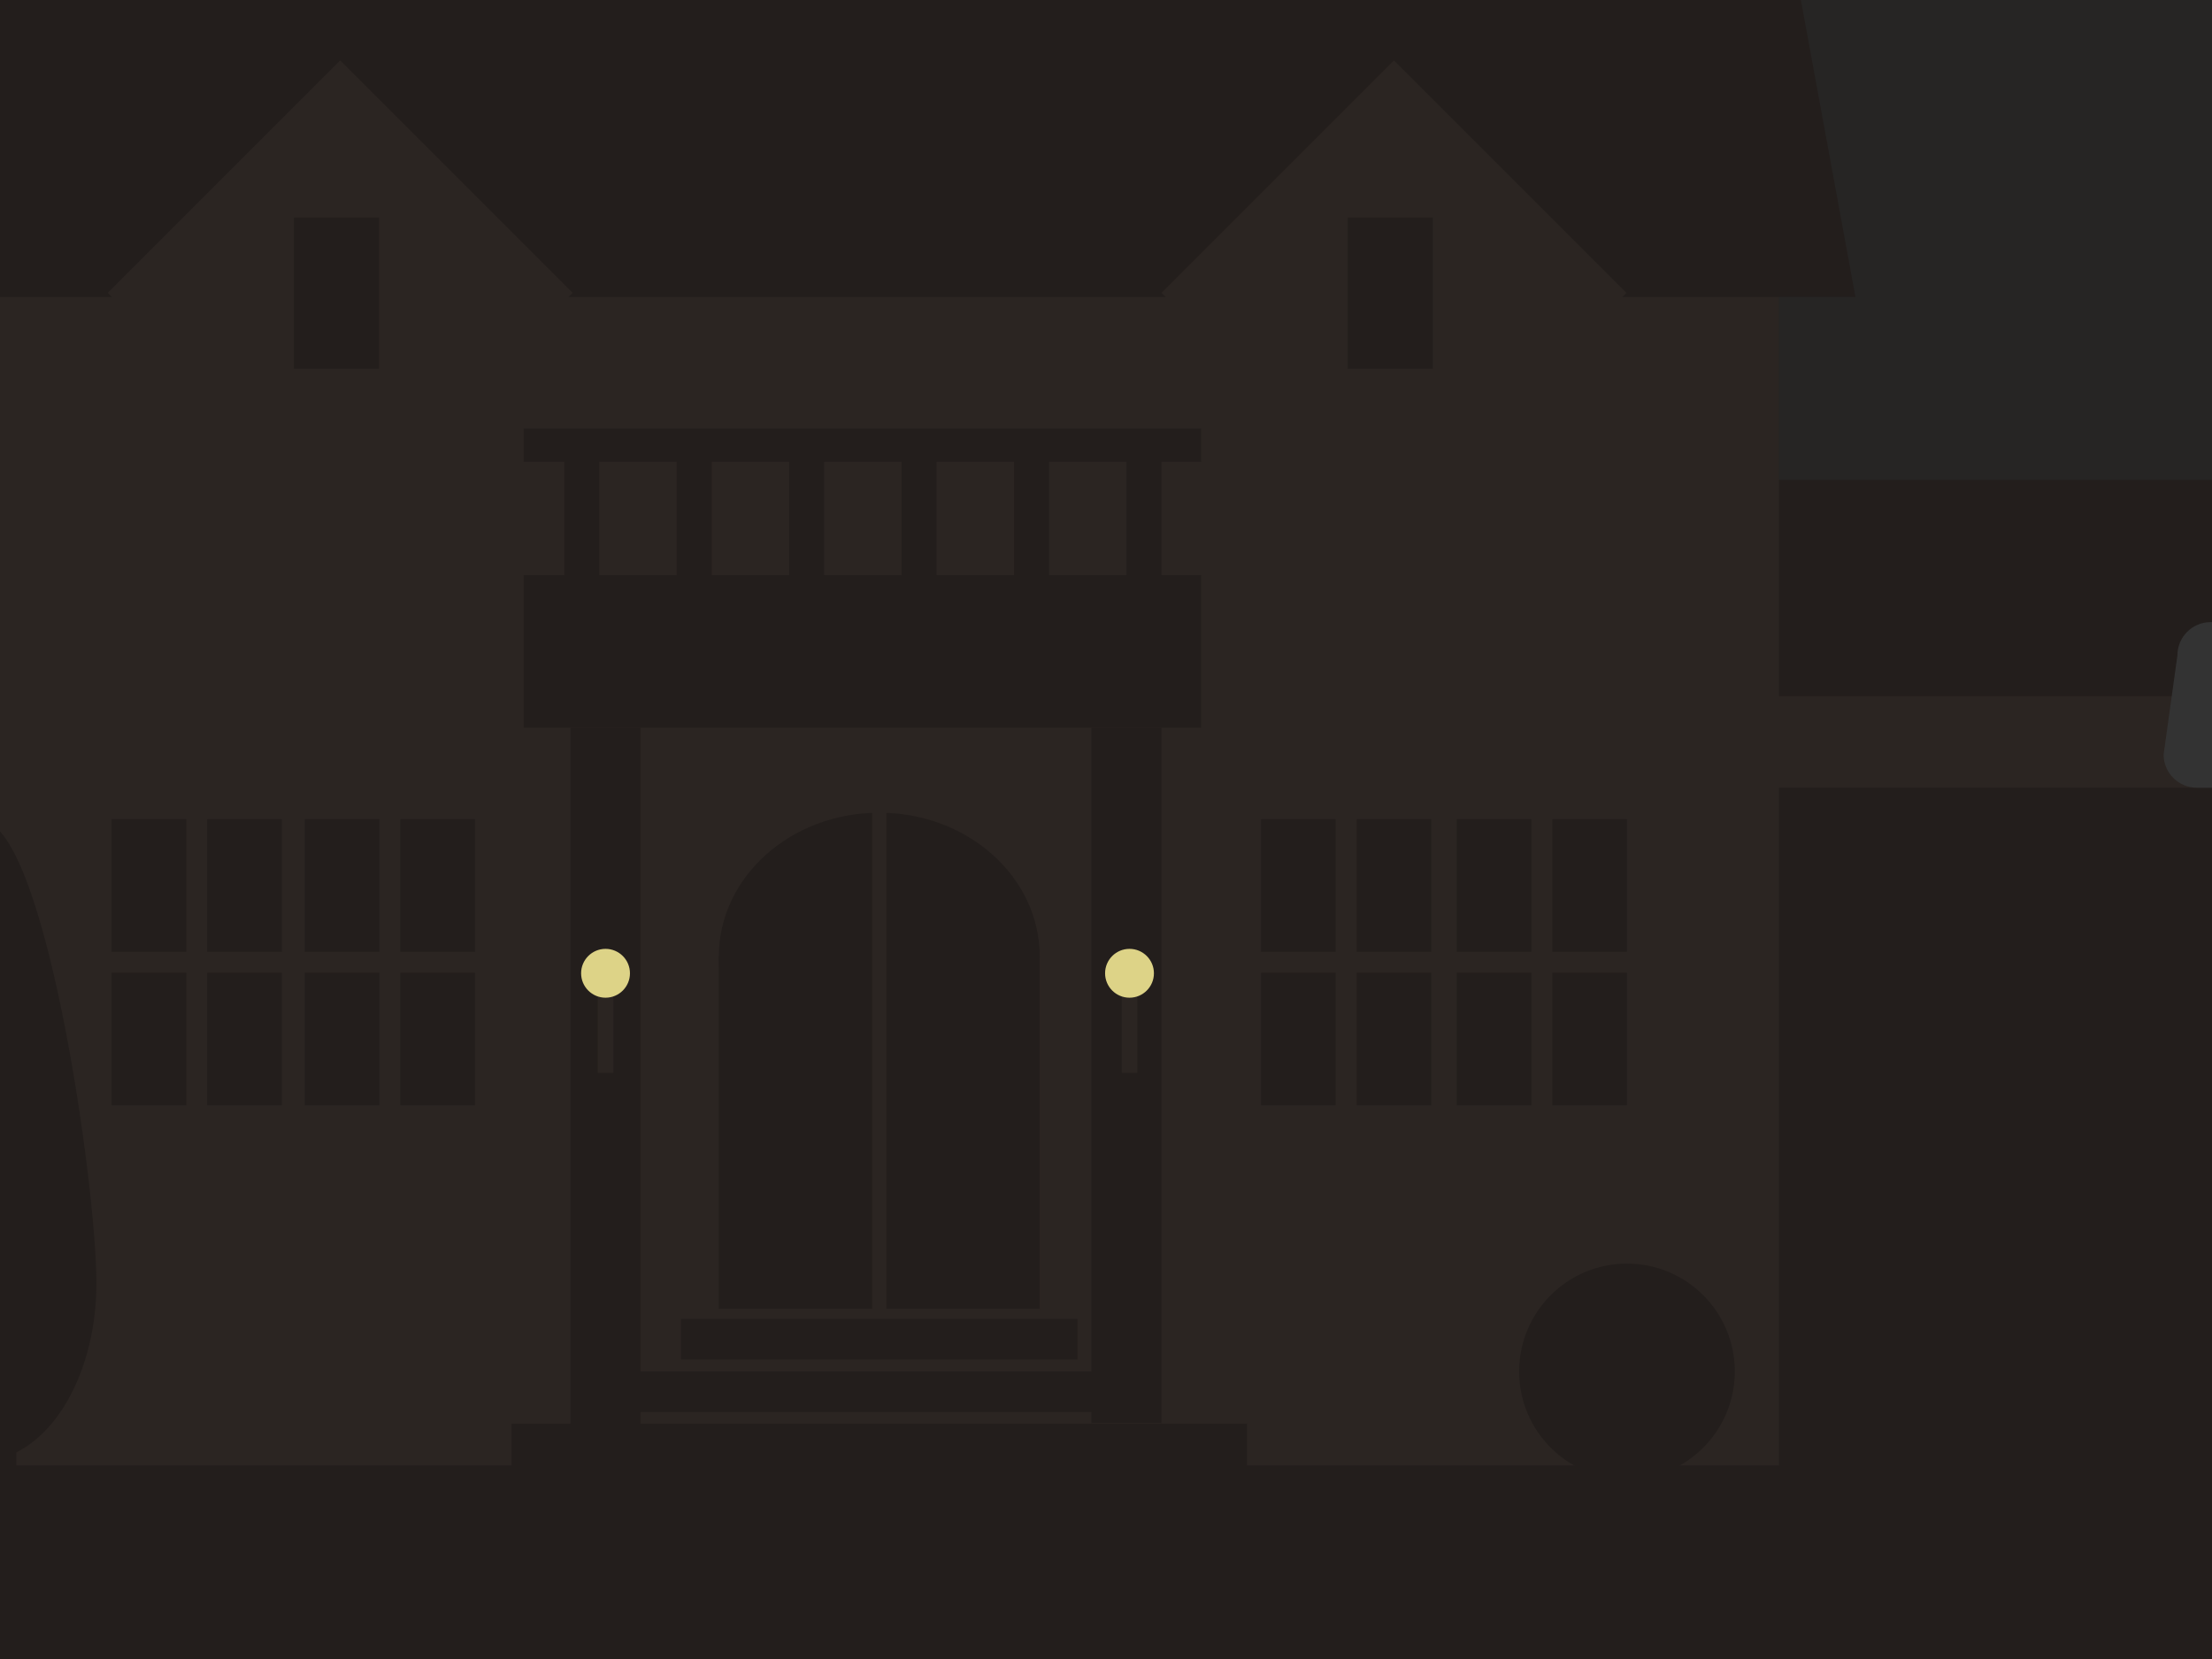
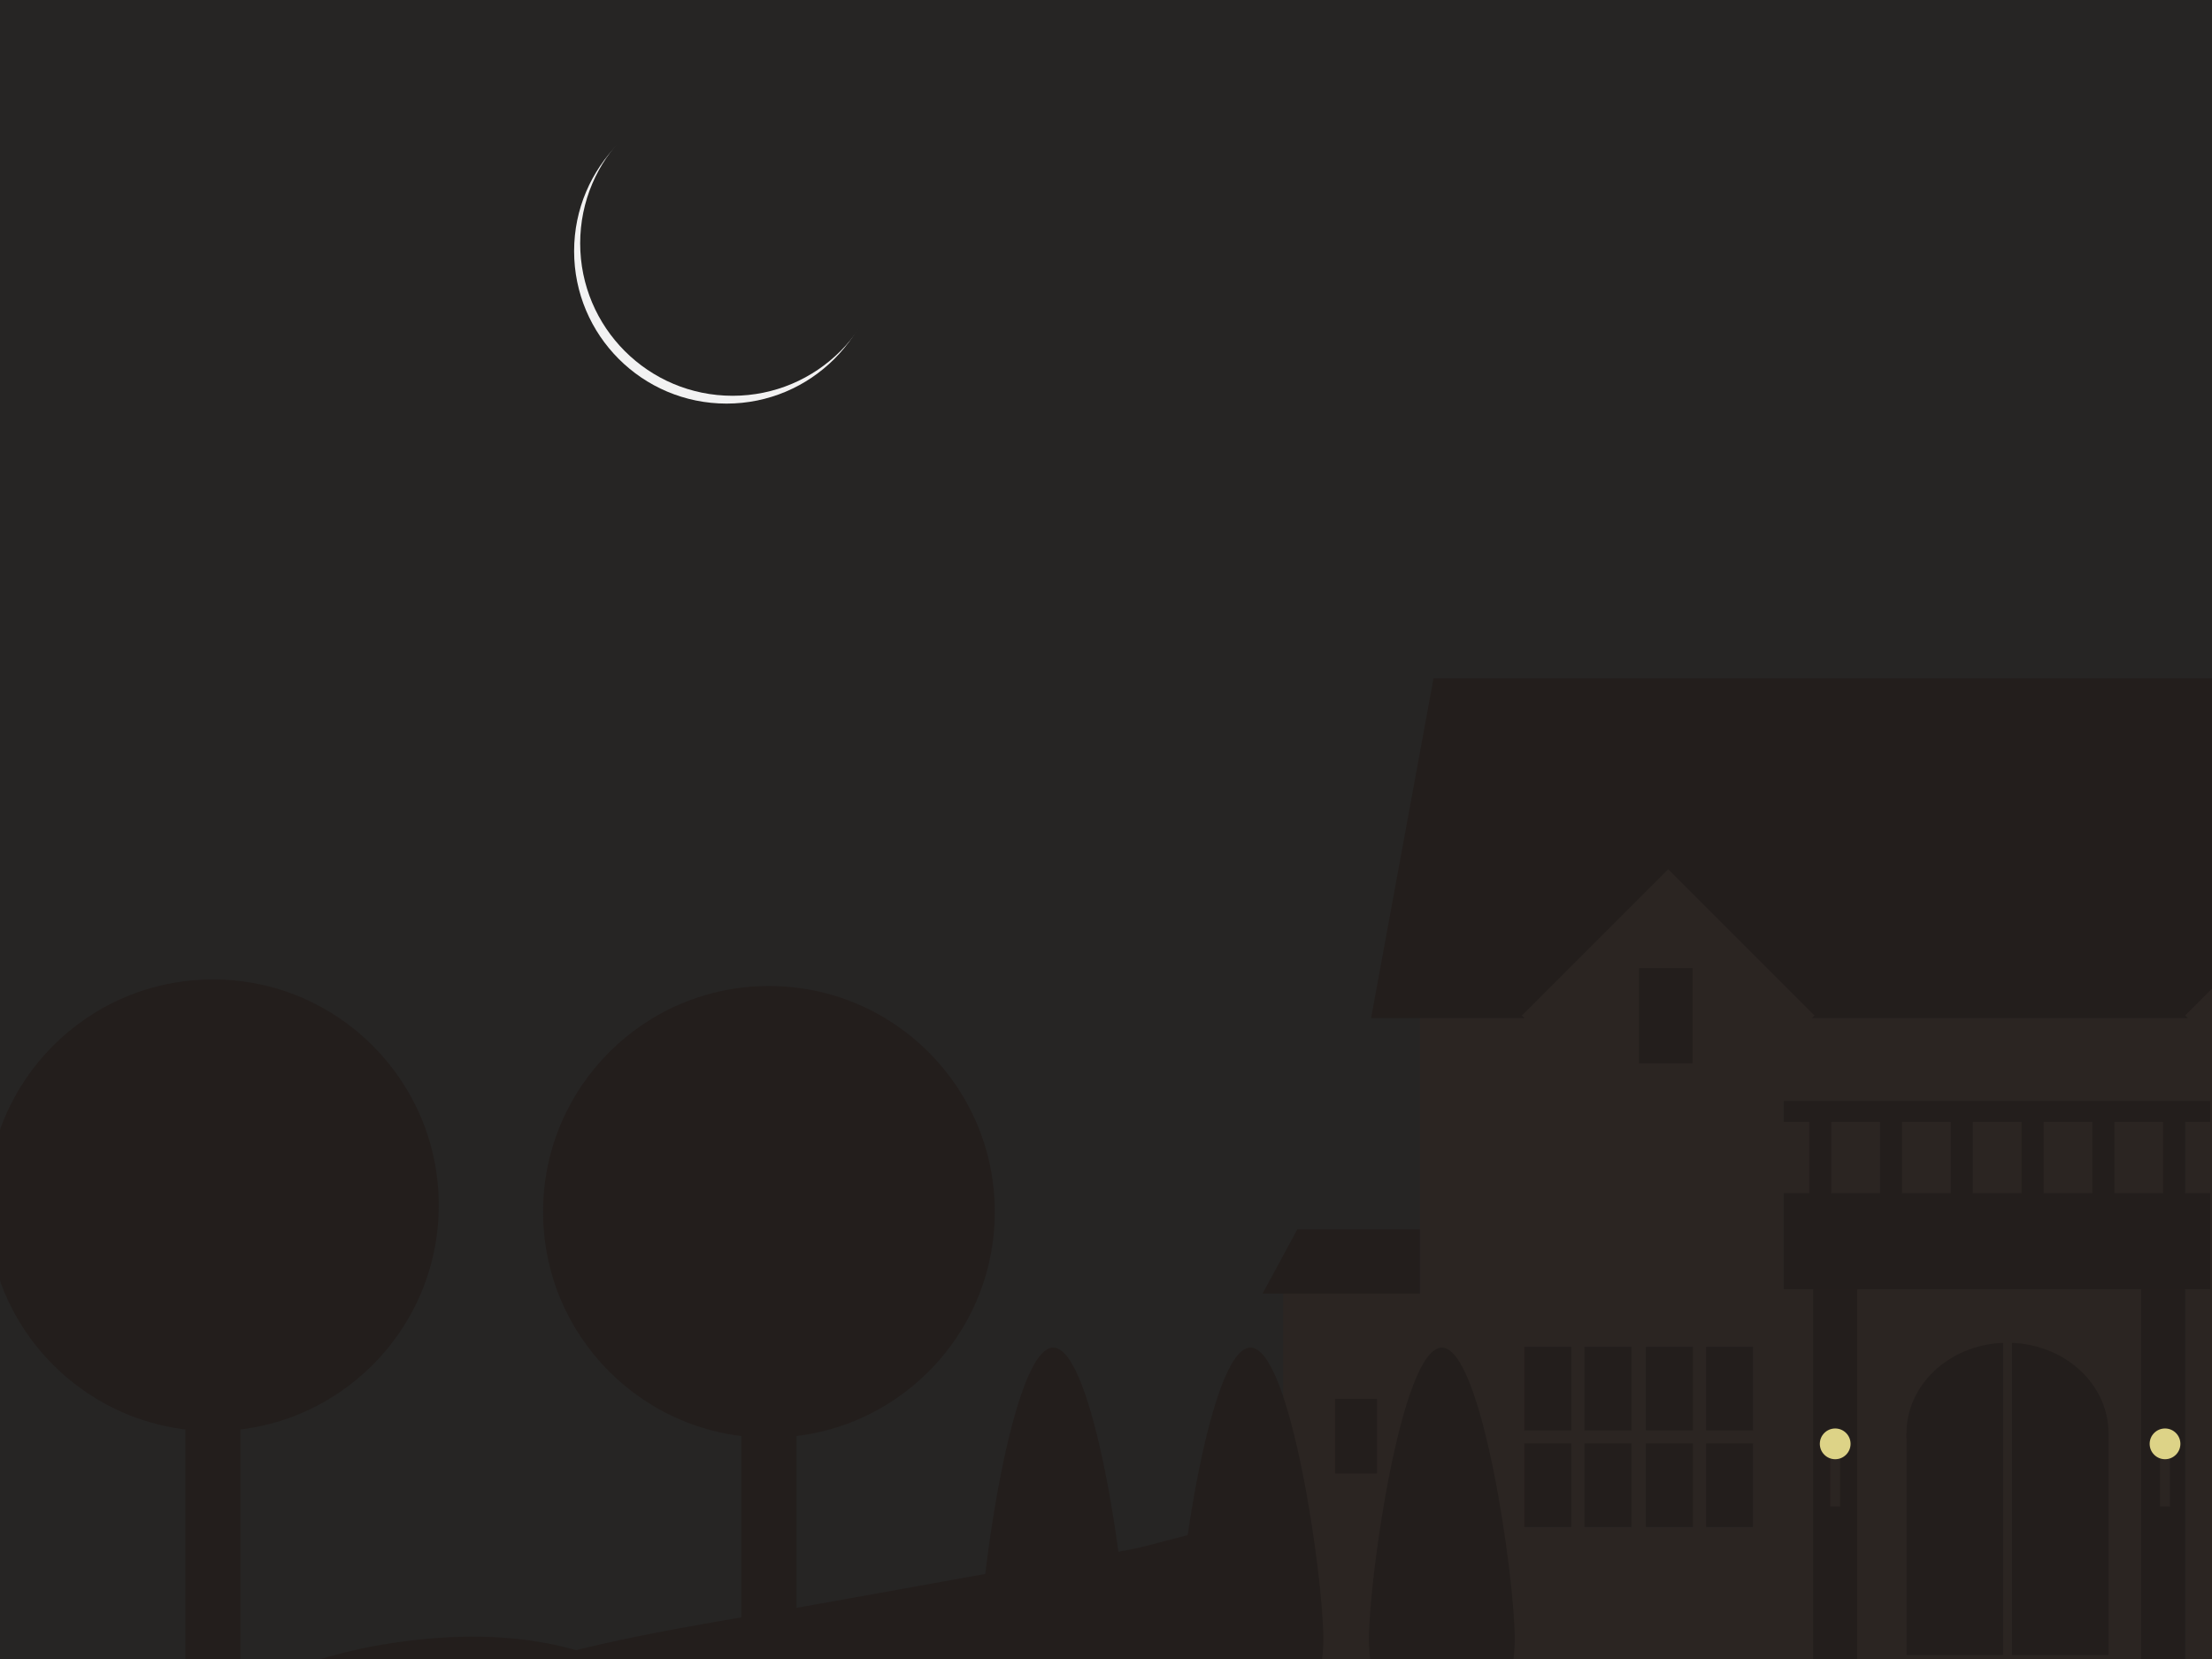
<svg xmlns="http://www.w3.org/2000/svg" xmlns:xlink="http://www.w3.org/1999/xlink" version="1.1" x="0px" y="0px" width="800px" height="600px" viewBox="0 0 800 600" enable-background="new 0 0 800 600" xml:space="preserve" id="svg2">
-   <defs id="defs244" />
-   <g id="background">
-     <rect x="-2222.068" y="-721.156" fill="#262524" width="3996.068" height="1337.99" id="rect5" />
-     <g id="g7">
-       <circle fill="#F2F2F2" cx="-417.958" cy="-333.255" r="87.585" id="circle9" />
-       <circle fill="#262524" cx="-414.47" cy="-337.745" r="87.585" id="circle11" />
-     </g>
+   <defs id="defs244">
+     <defs id="defs182">
+       <polygon id="SVGID_1_" points="833.334,273.334 826.334,301.75 810.375,301.75 803.375,273.334 " />
+     </defs>
+     <clipPath id="SVGID_2_">
+       <use xlink:href="#SVGID_1_" overflow="visible" id="use186" style="overflow:visible" x="0" y="0" width="800" height="600" />
+     </clipPath>
+   </defs>
+   <g id="layer3">
+     <rect style="fill:#262524" id="rect5" height="842.244" width="2515.464" y="-153.346" x="-872.891" />
+     <circle cx="-417.958" cy="-333.255" r="87.585" id="circle9" d="m -330.373,-333.255 c 0,48.372 -39.213,87.585 -87.585,87.585 -48.372,0 -87.585,-39.213 -87.585,-87.585 0,-48.372 39.213,-87.585 87.585,-87.585 48.372,0 87.585,39.213 87.585,87.585 z" style="fill:#f2f2f2" transform="matrix(0.6294847,0,0,0.6294847,525.867,300.6102)" />
+     <circle cx="-414.47" cy="-337.745" r="87.585" id="circle11" d="m -326.885,-337.745 c 0,48.372 -39.213,87.585 -87.585,87.585 -48.372,0 -87.585,-39.213 -87.585,-87.585 0,-48.372 39.213,-87.585 87.585,-87.585 48.372,0 87.585,39.213 87.585,87.585 z" style="fill:#262524" transform="matrix(0.6294847,0,0,0.6294847,525.867,300.6102)" />
  </g>
-   <g id="middle_ground">
-     <path fill="#231E1C" d="M1801.592,627.247c-33.735-69.911-122.775-86.856-194.355-95.715c-32.257-3.993-64.847-5.265-97.306-6.875   c-13.815-0.686-27.625-1.44-41.413-2.527c-2.227-0.175-6.312-0.609-9.713-0.974c-3.071-0.547-6.127-1.166-9.169-1.854   c-40.8-9.239-83.304,11.689-94.72,51.206c-4.443,15.381-3.05,31.764,2.948,46.38c-43.154,8.515-85.16,20.188-126.741,35.226   c-20.563,7.436-41.225,14.182-62.736,18.379c1.985-0.572-10.277,0.893-12.894,0.994c-6.763,0.26-13.526-0.167-20.269-0.587   c-18.155-1.133-36.342-3.755-54.397-5.848c-63.684-7.382-127.187-16.113-191.317-19.194c-65.074-3.126-129.029,4.741-193.731,9.84   c-129.331,10.193-258.745,9.103-388.388,10.294c-133.307,1.225-266.625,3.067-399.92,0.045   c-64.589-1.463-128.903-7.957-193.387-11.477c-2.472-0.135-4.943-0.248-7.416-0.368c-13.731-20.744-37.975-34.832-65.145-34.697   c-37.1,0.183-74.097,2.865-111.132,4.625c47.884-18.222,70.763-82.809,27.606-120.234   c-49.029-42.518-114.395-46.995-176.896-35.989c-23.266,4.097-45.654,11.802-68.003,18.992   c-10.403,3.348-20.891,6.354-31.532,8.933c-5.02,1.216-10.105,2.135-15.198,3.016c16.974-2.984-9.467,0.459-13.579,0.618   c-63.355,2.475-126.877,0.081-190.287,2.874c-30.459,1.342-60.862,3.587-91.186,6.604c-42.604,4.239-66.783,9.29-99.717,8.794   c-30.566-0.459-61.041-4.668-91.365-7.967c-32.855-3.574-65.371-4.487-98.406-4.511c-64.816-0.046-129.633-0.642-194.388-3.534   c-61.228-2.736-122.095-9.591-183.405-11.793c-62.375-2.24-124.832-2.118-187.232-1.165c-61.665,0.94-123.307,2.986-184.938,5.079   c-35.911,1.219-72.296-3.574-108.27-3.73c-52.068-0.227-103.566,4.693-144.332,38.398c-26.166,21.635-33.562,58.125-34.801,89.206   c-0.223,5.6-1.205,34.743,1.846,18.118c-1.453,8.131-3.383,16.178-4.563,24.354c-5.075,35.147-0.46,62.754,24.682,90.368   c22.369,24.569,61.423,31.719,93.402,35.15c47.233,5.07,94.967-3.532,141.995-7.133c119.352-9.138,239.656-6.685,359.225-3.877   c258.154,6.062,517.498-10.203,775.101,9.878c129.535,10.098,258.731,24.572,388.937,20.707   c65.726-1.95,131.38-5.512,197.135-6.384c63.819-0.848,127.572,4.359,191.152,8.887c132.291,9.418,265.468,6.993,398.036,5.774   c131.123-1.205,262.632,0.839,393.618-5.442c64.167-3.077,127.885-9.784,191.884-14.728c63.952-4.94,128.328,0.363,191.872,7.364   c30.714,3.383,61.359,7.322,92.044,10.935c31.21,3.674,62.395,8.314,93.847,5.085c58.823-6.04,109.816-30.798,166.088-45.841   c37.879-10.127,77.097-16.782,116.007-22.156c-10.587,1.503,16.229-1.643,18.832-1.896c9.89-0.966,19.808-1.644,29.726-2.271   c17.948-1.136,35.965-1.511,53.947-1.208c64.526,1.086,133.781,12.3,196.301-8.448   C1805.679,718.319,1823.194,672.014,1801.592,627.247z" id="path14" />
-     <path fill="#231E1C" d="M1531.751,631.897c-22.192-57.269-51.676-109.315-94.931-147.53   c-50.724-44.814-120.008-49.649-181.154-47.412c-32.878,1.201-65.195-19.154-98.111-19.311   c-33.271-0.159-128.701-14.843-161.991-13.5c-33.711,1.359-5.476,40.131-39.188,38.11c-4.127-0.247-8.248-0.603-12.369-0.96   c-0.934-0.081-1.683-0.141-2.296-0.184c-0.181-0.034-0.345-0.065-0.543-0.102c-7.35-1.341-14.632-3.179-21.888-5.072   c-16.01-4.177-31.828-9.324-47.764-13.859c-34.583-9.838-68.585-13.197-104.046-12.478c-32.843,0.666-65.994,4.929-98.828,3.066   c-69.849-3.962-139.367-10.475-209.339-5.813c-33.588,2.239-66.654,6.928-100.377,5.609c-34.232-1.338-68.32-6.229-102.305-10.934   c-68.462-9.477-137.038-12.063-205.945-12.814c-29.847-0.326-59.717-0.578-89.562-0.262c-4.984,0.053-9.973,0.318-14.959,0.74   c-41.227-2.009-84.689,11.687-123.023,21.475c-15.742,4.019-32.228,5.525-48.178,8.269c-17.965,3.09-35.915,6.292-53.862,9.517   c-34.526,6.203-69.035,12.533-103.581,18.582c-57.108,9.999-114.875,18.531-170.408,37.709   c-55.984,19.334-111.305,53.112-141.384,114.026c-17.11,34.648-16.472,73.538,6.257,104.331   c22.479,30.454,64.031,30.898,95.266,31.84c33.287,1.003,66.591-0.08,99.877,1.1c33.646,1.193,67.189,7.854,100.715,11.43   c67.5,7.199,134.953,6.973,202.658,7.562c69.453,0.604,138.928,1.106,208.328-2.633c126.64-6.824,253.639-14.592,380.452-10.661   c12.282,11.214,26.849,19.684,40.333,26.534c21.833,11.091,43.142,22.978,65.933,31.32c23.517,8.607,48.217,13.586,72.797,15.363   c32.147,2.326,63.771-5.519,92.672-21.743c5.312-2.981,10.465-6.54,15.417-10.505c50.799,8.01,102.143,12.453,153.198,14.419   c67.48,2.598,136.194,0.969,203.24-8.912c32.816-4.837,65.181-12.54,97.811-18.732c3.678-0.698,7.364-1.342,11.05-1.98   c0.283-0.05,0.529-0.093,0.778-0.136c0.483-0.068,1.041-0.147,1.72-0.246c0.908-0.131,1.817-0.245,2.727-0.367   c21.109,4.323,42.415,7.524,63.714,9.561c12.686,1.215,25.735,1.914,38.812,1.678c17.033,5.094,34.509,8.149,52.099,8.521   c33.94,0.72,68.376-5.473,101.237-15.042c31.242-9.101,62.222-22.054,91.488-37.688c11.642-6.219,23.96-17.58,29.475-31.361   C1543.633,677.774,1541.018,655.811,1531.751,631.897z M1177.208,650.75C1172.869,658.744,1174.797,654.197,1177.208,650.75   L1177.208,650.75z" id="path16" />
-     <rect x="-2287.466" y="694.739" fill="#231E1C" width="3998.411" height="297.03" id="rect18" />
-     <rect x="-98.235" y="256.198" fill="#2B2522" width="91.235" height="237.134" id="rect20" />
-     <rect x="588.416" y="191.334" fill="#2B2522" width="436.584" height="274" id="rect22" />
-     <rect x="582.166" y="191.334" fill="#2B2522" width="436.584" height="274" id="rect24" />
-     <polygon fill="#231E1C" points="-15,265.689 -110,265.689 -90,228.735 -15,228.735  " id="polygon26" />
-     <rect x="630.727" y="284.884" fill="#231E1C" width="172" height="181.768" id="rect28" />
-     <rect x="833.727" y="284.884" fill="#231E1C" width="172" height="181.768" id="rect30" />
-     <polygon fill="#231E1C" points="1054.111,251.775 599.343,251.775 622.046,173.559 1031.408,173.559  " id="polygon32" />
-     <rect x="-19.584" y="39" fill="#2B2522" width="662.965" height="491" id="rect34" />
-     <polygon fill="#231E1C" points="671.056,107.426 -47.657,107.426 -11.777,-87.831 635.176,-87.831  " id="polygon36" />
-     <rect x="63.59" y="46.471" transform="matrix(0.7071 0.7071 -0.7071 0.7071 110.9343 -55.9784)" fill="#2B2522" width="118.899" height="118.898" id="rect38" />
-     <rect x="106.319" y="78.658" fill="#231E1C" width="30.76" height="54.684" id="rect40" />
-     <rect x="-68.363" y="326.16" fill="#231E1C" width="24.125" height="42.889" id="rect42" />
-     <rect x="444.698" y="46.472" transform="matrix(0.7071 0.7071 -0.7071 0.7071 222.5609 -325.4644)" fill="#2B2522" width="118.898" height="118.898" id="rect44" />
-     <rect x="487.428" y="78.658" fill="#231E1C" width="30.76" height="54.684" id="rect46" />
-     <g id="g48">
-       <rect x="110.217" y="296.263" fill="#231E1C" width="27" height="48" id="rect50" />
-       <rect x="144.792" y="296.263" fill="#231E1C" width="27" height="48" id="rect52" />
-       <rect x="110.217" y="351.768" fill="#231E1C" width="27" height="48" id="rect54" />
-       <rect x="144.792" y="351.768" fill="#231E1C" width="27" height="48" id="rect56" />
-     </g>
-     <g id="g58">
-       <rect x="456.072" y="296.263" fill="#231E1C" width="27" height="48" id="rect60" />
-       <rect x="490.647" y="296.263" fill="#231E1C" width="27" height="48" id="rect62" />
-       <rect x="456.072" y="351.768" fill="#231E1C" width="27" height="48" id="rect64" />
-       <rect x="490.647" y="351.768" fill="#231E1C" width="27" height="48" id="rect66" />
-     </g>
-     <g id="g68">
-       <rect x="526.841" y="296.263" fill="#231E1C" width="27" height="48" id="rect70" />
-       <rect x="561.416" y="296.263" fill="#231E1C" width="27" height="48" id="rect72" />
-       <rect x="526.841" y="351.768" fill="#231E1C" width="27" height="48" id="rect74" />
-       <rect x="561.416" y="351.768" fill="#231E1C" width="27" height="48" id="rect76" />
-     </g>
-     <g id="g78">
-       <rect x="40.375" y="296.263" fill="#231E1C" width="27" height="48" id="rect80" />
-       <rect x="74.951" y="296.263" fill="#231E1C" width="27" height="48" id="rect82" />
-       <rect x="40.375" y="351.768" fill="#231E1C" width="27" height="48" id="rect84" />
-       <rect x="74.951" y="351.768" fill="#231E1C" width="27" height="48" id="rect86" />
-     </g>
-     <g id="g88">
-       <rect x="189.398" y="155" fill="#231E1C" width="245" height="12" id="rect90" />
-       <rect x="189.398" y="208" fill="#231E1C" width="245" height="55.167" id="rect92" />
-       <rect x="204.064" y="165.334" fill="#231E1C" width="12.668" height="47.333" id="rect94" />
-       <rect x="244.731" y="165.334" fill="#231E1C" width="12.667" height="47.333" id="rect96" />
-       <rect x="285.398" y="165.334" fill="#231E1C" width="12.667" height="47.333" id="rect98" />
-       <rect x="326.064" y="165.334" fill="#231E1C" width="12.668" height="47.333" id="rect100" />
-       <rect x="366.732" y="165.334" fill="#231E1C" width="12.666" height="47.333" id="rect102" />
-       <rect x="407.398" y="165.334" fill="#231E1C" width="12.667" height="47.333" id="rect104" />
-     </g>
-     <rect x="206.332" y="263.167" fill="#231E1C" width="25.334" height="254.333" id="rect106" />
-     <rect x="394.732" y="263.167" fill="#231E1C" width="25.333" height="251.499" id="rect108" />
-     <g id="g110">
-       <ellipse fill="#231E1C" cx="318" cy="345.953" rx="58.033" ry="52.032" id="ellipse112" />
-       <rect x="259.967" y="345.953" fill="#231E1C" width="116.066" height="127.381" id="rect114" />
-     </g>
-     <rect x="315.422" y="289.5" fill="#2B2522" width="5.156" height="189.5" id="rect116" />
-     <rect x="246.3" y="476.999" fill="#231E1C" width="143.4" height="14.667" id="rect118" />
-     <rect x="229.866" y="495.999" fill="#231E1C" width="176.268" height="14.667" id="rect120" />
-     <rect x="185" y="514.901" fill="#231E1C" width="266" height="19.86" id="rect122" />
-     <rect x="405.667" y="359.667" fill="#2B2522" width="5.667" height="28.333" id="rect124" />
-     <circle fill="#DDD387" cx="408.5" cy="352" r="8.833" id="circle126" />
-     <rect x="216.166" y="359.667" fill="#2B2522" width="5.666" height="28.333" id="rect128" />
-     <circle fill="#DDD387" cx="218.999" cy="352" r="8.833" id="circle130" />
-     <g id="g132">
-       <path fill="#231E1C" d="M-75.077,464.01c0,35.553-18.749,64.375-41.876,64.375s-41.876-28.822-41.876-64.375    c0-35.554,18.749-167.297,41.876-167.297S-75.077,428.456-75.077,464.01z" id="path134" />
-       <rect x="-130.861" y="524.743" fill="#231E1C" width="25.861" height="22.757" id="rect136" />
-     </g>
-     <g id="g138">
-       <path fill="#231E1C" d="M1133.591,363.254c0,35.553-18.749,64.375-41.876,64.375s-41.876-28.822-41.876-64.375    c0-35.554,18.749-167.297,41.876-167.297S1133.591,327.7,1133.591,363.254z" id="path140" />
-       <rect x="1077.808" y="423.987" fill="#231E1C" width="25.86" height="22.757" id="rect142" />
-     </g>
-     <g id="g144">
-       <path fill="#231E1C" d="M-188.386,464.01c0,35.553-18.748,64.375-41.875,64.375s-41.877-28.822-41.877-64.375    c0-35.554,18.75-167.297,41.877-167.297S-188.386,428.456-188.386,464.01z" id="path146" />
-       <rect x="-244.169" y="524.743" fill="#231E1C" width="25.861" height="22.757" id="rect148" />
-     </g>
-     <g id="g150">
-       <path fill="#231E1C" d="M-893.352,498.904c0,35.553-18.748,64.375-41.875,64.375s-41.877-28.822-41.877-64.375    c0-35.554,18.75-167.297,41.877-167.297S-893.352,463.351-893.352,498.904z" id="path152" />
-       <rect x="-949.135" y="559.638" fill="#231E1C" width="25.861" height="22.757" id="rect154" />
-     </g>
-     <g id="g156">
-       <path fill="#231E1C" d="M34.876,464.01c0,35.553-18.749,64.375-41.876,64.375s-41.876-28.822-41.876-64.375    c0-35.554,18.749-167.297,41.876-167.297S34.876,428.456,34.876,464.01z" id="path158" />
-       <rect x="-19.931" y="524.743" fill="#231E1C" width="25.861" height="22.757" id="rect160" />
-     </g>
-     <circle fill="#231E1C" cx="588.416" cy="495.999" r="38.998" id="circle162" />
-     <g id="g164">
-       <rect x="-409.429" y="296.753" fill="#231E1C" width="31.63" height="242.37" id="rect166" />
-       <path fill="#231E1C" d="M-263.855,218.714c0,71.667-58.097,129.757-129.76,129.757c-71.668,0-129.757-58.09-129.757-129.757    c0-71.659,58.089-129.757,129.757-129.757C-321.952,88.957-263.855,147.055-263.855,218.714z" id="path168" />
-     </g>
-     <g id="g170">
-       <rect x="-728.875" y="292.975" fill="#231E1C" width="31.631" height="242.37" id="rect172" />
-       <path fill="#231E1C" d="M-583.301,214.936c0,71.667-58.098,129.757-129.761,129.757c-71.667,0-129.757-58.09-129.757-129.757    c0-71.66,58.09-129.757,129.757-129.757C-641.398,85.179-583.301,143.275-583.301,214.936z" id="path174" />
-     </g>
-     <path fill="#333333" d="M852,272.884c0,6.628-5.373,12-12,12h-45.5c-6.627,0-12-5.372-12-12l5-35.884c0-6.627,5.373-12,12-12H836   c6.627,0,12,5.373,12,12L852,272.884z" id="path176" />
-     <circle fill="#442216" cx="1110.175" cy="762.715" r="29.333" id="circle178" />
-     <g id="g180">
-       <defs id="defs182">
-         <polygon id="SVGID_1_" points="826.334,301.75 810.375,301.75 803.375,273.334 833.334,273.334    " />
-       </defs>
-       <clipPath id="SVGID_2_">
-         <use xlink:href="#SVGID_1_" overflow="visible" id="use186" />
-       </clipPath>
-       <g clip-path="url(#SVGID_2_)" id="g188">
-         <g id="g190">
-           <line fill="none" stroke="#1E1D1D" x1="820.265" y1="273.371" x2="799.015" y2="305.037" id="line192" />
-           <line fill="none" stroke="#1E1D1D" x1="813.799" y1="272.977" x2="792.549" y2="304.644" id="line194" />
-           <line fill="none" stroke="#1E1D1D" x1="806.924" y1="272.977" x2="785.674" y2="304.644" id="line196" />
-           <line fill="none" stroke="#1E1D1D" x1="839.827" y1="273.371" x2="818.577" y2="305.037" id="line198" />
-           <line fill="none" stroke="#1E1D1D" x1="833.361" y1="272.977" x2="812.111" y2="304.644" id="line200" />
-           <line fill="none" stroke="#1E1D1D" x1="826.486" y1="272.977" x2="805.236" y2="304.644" id="line202" />
-         </g>
-         <g id="g204">
-           <line fill="none" stroke="#1E1D1D" x1="815.237" y1="273.371" x2="836.487" y2="305.037" id="line206" />
-           <line fill="none" stroke="#1E1D1D" x1="821.703" y1="272.977" x2="842.953" y2="304.644" id="line208" />
-           <line fill="none" stroke="#1E1D1D" x1="828.578" y1="272.977" x2="849.828" y2="304.644" id="line210" />
-           <line fill="none" stroke="#1E1D1D" x1="795.675" y1="273.371" x2="816.925" y2="305.037" id="line212" />
-           <line fill="none" stroke="#1E1D1D" x1="802.141" y1="272.977" x2="823.391" y2="304.644" id="line214" />
-           <line fill="none" stroke="#1E1D1D" x1="809.016" y1="272.977" x2="830.266" y2="304.644" id="line216" />
-         </g>
-       </g>
-     </g>
-     <line fill="none" stroke="#442216" stroke-width="3" stroke-linecap="round" x1="802.168" y1="273.334" x2="833.334" y2="273.334" id="line218" />
+   <g id="layer2" style="display:inline">
+     <path style="fill:#231e1c" id="path14" d="m 1659.942,695.453 c -21.236,-44.008 -77.285,-54.675 -122.344,-60.251 -20.305,-2.514 -40.82,-3.314 -61.253,-4.328 -8.696,-0.432 -17.39,-0.906 -26.069,-1.591 -1.402,-0.11 -3.973,-0.383 -6.114,-0.613 -1.933,-0.344 -3.857,-0.734 -5.772,-1.167 -25.683,-5.816 -52.439,7.358 -59.625,32.233 -2.797,9.682 -1.92,19.995 1.856,29.195 -27.165,5.36 -53.607,12.708 -79.781,22.174 -12.944,4.681 -25.951,8.927 -39.491,11.569 1.25,-0.36 -6.469,0.562 -8.117,0.626 -4.257,0.164 -8.514,-0.105 -12.759,-0.37 -11.428,-0.713 -22.877,-2.364 -34.242,-3.681 -40.088,-4.647 -80.062,-10.143 -120.431,-12.082 -40.963,-1.968 -81.222,2.984 -121.951,6.194 -81.412,6.416 -162.876,5.73 -244.484,6.48 -83.915,0.771 -167.836,1.931 -251.744,0.028 -40.658,-0.921 -81.142,-5.009 -121.734,-7.225 -1.556,-0.085 -3.112,-0.156 -4.668,-0.232 -8.643,-13.058 -23.905,-21.926 -41.008,-21.841 -23.354,0.115 -46.643,1.803 -69.956,2.911 30.142,-11.47 44.544,-52.127 17.378,-75.685 -30.863,-26.764 -72.01,-29.583 -111.353,-22.655 -14.646,2.579 -28.738,7.429 -42.807,11.955 -6.549,2.108 -13.151,4 -19.849,5.623 -3.16,0.765 -6.361,1.344 -9.567,1.899 10.685,-1.878 -5.959,0.289 -8.548,0.389 -39.881,1.558 -79.867,0.051 -119.783,1.809 -19.173,0.845 -38.312,2.258 -57.4,4.157 -26.819,2.668 -42.039,5.848 -62.77,5.536 -19.241,-0.289 -38.424,-2.938 -57.513,-5.015 -20.682,-2.25 -41.15,-2.825 -61.945,-2.84 -40.801,-0.029 -81.602,-0.404 -122.364,-2.225 -38.542,-1.722 -76.857,-6.037 -115.451,-7.424 -39.264,-1.41 -78.58,-1.333 -117.86,-0.733 -38.817,0.592 -77.62,1.88 -116.416,3.197 -22.605,0.767 -45.509,-2.25 -68.154,-2.348 -32.776,-0.143 -65.193,2.954 -90.855,24.171 -16.471,13.619 -21.127,36.589 -21.907,56.154 -0.14,3.525 -0.758,21.87 1.162,11.405 -0.914,5.118 -2.13,10.184 -2.872,15.33 -3.195,22.124 -0.289,39.503 15.537,56.885 14.081,15.466 38.665,19.967 58.795,22.126 29.732,3.191 59.78,-2.223 89.384,-4.49 75.13,-5.752 150.86,-4.208 226.127,-2.441 162.504,3.816 325.757,-6.423 487.914,6.218 81.54,6.357 162.867,15.468 244.83,13.035 41.374,-1.228 82.702,-3.47 124.093,-4.019 40.173,-0.534 80.305,2.744 120.327,5.594 83.275,5.928 167.108,4.402 250.558,3.635 82.54,-0.759 165.323,0.528 247.777,-3.426 40.392,-1.937 80.502,-6.159 120.788,-9.271 40.257,-3.11 80.781,0.229 120.781,4.636 19.334,2.13 38.625,4.609 57.94,6.883 19.646,2.313 39.277,5.234 59.075,3.201 37.028,-3.802 69.127,-19.387 104.55,-28.856 23.844,-6.375 48.531,-10.564 73.025,-13.947 -6.664,0.946 10.216,-1.034 11.854,-1.194 6.226,-0.608 12.469,-1.035 18.712,-1.43 11.298,-0.715 22.639,-0.951 33.959,-0.76 40.618,0.684 84.213,7.743 123.569,-5.318 31.539,-10.467 42.564,-39.615 28.966,-67.795 z" />
+     <path style="fill:#231e1c" id="path16" d="m 1490.081,698.38 c -13.97,-36.05 -32.529,-68.812 -59.758,-92.868 -31.93,-28.21 -75.543,-31.253 -114.034,-29.845 -20.696,0.756 -41.039,-12.057 -61.759,-12.156 -20.944,-0.1 -81.015,-9.343 -101.971,-8.498 -21.221,0.855 -3.447,25.262 -24.668,23.99 -2.598,-0.155 -5.192,-0.38 -7.786,-0.604 -0.588,-0.051 -1.059,-0.089 -1.445,-0.116 -0.114,-0.021 -0.217,-0.041 -0.342,-0.064 -4.627,-0.844 -9.211,-2.001 -13.778,-3.193 -10.078,-2.629 -20.035,-5.869 -30.067,-8.724 -21.769,-6.193 -43.173,-8.307 -65.495,-7.855 -20.674,0.419 -41.542,3.103 -62.211,1.93 -43.969,-2.494 -87.729,-6.594 -131.776,-3.659 -21.143,1.409 -41.958,4.361 -63.186,3.531 -21.549,-0.842 -43.006,-3.921 -64.399,-6.883 -43.096,-5.966 -86.263,-7.593 -129.639,-8.066 -18.788,-0.205 -37.591,-0.364 -56.378,-0.165 -3.137,0.033 -6.278,0.2 -9.416,0.466 -25.952,-1.265 -53.31,7.357 -77.441,13.518 -9.909,2.53 -20.287,3.478 -30.327,5.205 -11.309,1.945 -22.608,3.961 -33.905,5.991 -21.734,3.905 -43.456,7.889 -65.203,11.697 -35.949,6.294 -72.312,11.665 -107.269,23.737 -35.241,12.17 -70.065,33.433 -88.999,71.778 -10.77,21.81 -10.369,46.291 3.939,65.675 14.15,19.17 40.307,19.45 59.968,20.043 20.954,0.631 41.918,-0.05 62.871,0.692 21.18,0.751 42.294,4.944 63.399,7.195 42.49,4.532 84.951,4.389 127.57,4.76 43.72,0.38 87.453,0.696 131.139,-1.657 79.718,-4.296 159.662,-9.185 239.489,-6.711 7.731,7.059 16.901,12.391 25.389,16.703 13.744,6.982 27.157,14.464 41.504,19.715 14.804,5.418 30.352,8.552 45.825,9.671 20.236,1.464 40.143,-3.474 58.336,-13.687 3.344,-1.876 6.588,-4.117 9.705,-6.613 31.977,5.042 64.297,7.839 96.436,9.077 42.478,1.635 85.732,0.61 127.936,-5.61 20.657,-3.045 41.031,-7.894 61.571,-11.792 2.315,-0.439 4.636,-0.845 6.956,-1.246 0.178,-0.032 0.333,-0.059 0.49,-0.086 0.304,-0.043 0.655,-0.092 1.083,-0.155 0.572,-0.083 1.144,-0.154 1.717,-0.231 13.288,2.721 26.7,4.736 40.107,6.019 7.986,0.765 16.2,1.205 24.432,1.056 10.722,3.207 21.723,5.13 32.795,5.364 21.365,0.453 43.042,-3.445 63.727,-9.469 19.666,-5.729 39.168,-13.883 57.59,-23.724 7.328,-3.915 15.082,-11.066 18.554,-19.741 6.207,-15.516 4.561,-29.341 -1.273,-44.394 z m -223.179,11.868 c -2.731,5.032 -1.518,2.17 0,0 l 0,0 z" />
+     <rect style="fill:#231e1c" id="rect18" height="186.976" width="2516.939" y="737.938" x="-914.058" />
+     <rect style="fill:#2b2522" id="rect20" height="149.272" width="57.431" y="461.883" x="464.03" />
+     <rect style="fill:#2b2522" id="rect22" height="172.479" width="274.823" y="421.052" x="896.266" />
+     <rect style="fill:#2b2522" id="rect24" height="172.479" width="274.823" y="421.052" x="892.332" />
+     <polygon style="fill:#231e1c" id="polygon26" points="-15,265.689 -110,265.689 -90,228.735 -15,228.735 " transform="matrix(0.6294847,0,0,0.6294847,525.867,300.6102)" />
+     <rect style="fill:#231e1c" id="rect28" height="114.42" width="108.271" y="479.94" x="922.9" />
+     <rect style="fill:#231e1c" id="rect30" height="114.42" width="108.271" y="479.94" x="1050.686" />
+     <polygon style="fill:#231e1c" id="polygon32" points="1054.111,251.775 599.343,251.775 622.046,173.559 1031.408,173.559 " transform="matrix(0.6294847,0,0,0.6294847,525.867,300.6102)" />
+     <rect style="fill:#2b2522" id="rect34" height="309.077" width="417.326" y="325.16" x="513.539" />
+     <polygon style="fill:#231e1c" id="polygon36" points="671.056,107.426 -47.657,107.426 -11.777,-87.831 635.176,-87.831 " transform="matrix(0.6294847,0,0,0.6294847,525.867,300.6102)" />
+     <rect style="fill:#2b2522" id="rect38" height="74.844" width="74.844" transform="matrix(0.7071068,0.7071068,-0.7071068,0.7071068,0,0)" y="-204.323" x="648.898" />
+     <rect style="fill:#231e1c" id="rect40" height="34.423" width="19.363" y="350.124" x="592.793" />
+     <rect style="fill:#231e1c" id="rect42" height="26.998" width="15.186" y="505.923" x="482.834" />
+     <rect style="fill:#2b2522" id="rect44" height="74.844" width="74.844" transform="matrix(0.7071068,0.7071068,-0.7071068,0.7071068,0,0)" y="-373.961" x="818.532" />
+     <rect style="fill:#231e1c" id="rect46" height="34.423" width="19.363" y="350.124" x="832.696" />
+     <rect x="595.247" y="487.103" width="16.996" height="30.215" id="rect50" style="fill:#231e1c" />
+     <rect x="617.011" y="487.103" width="16.996" height="30.215" id="rect52" style="fill:#231e1c" />
+     <rect x="595.247" y="522.043" width="16.996" height="30.215" id="rect54" style="fill:#231e1c" />
+     <rect x="617.011" y="522.043" width="16.996" height="30.215" id="rect56" style="fill:#231e1c" />
+     <rect x="812.957" y="487.103" width="16.996" height="30.215" id="rect60" style="fill:#231e1c" />
+     <rect x="834.722" y="487.103" width="16.996" height="30.215" id="rect62" style="fill:#231e1c" />
+     <rect x="812.957" y="522.043" width="16.996" height="30.215" id="rect64" style="fill:#231e1c" />
+     <rect x="834.722" y="522.043" width="16.996" height="30.215" id="rect66" style="fill:#231e1c" />
+     <rect x="857.505" y="487.103" width="16.996" height="30.215" id="rect70" style="fill:#231e1c" />
+     <rect x="879.27" y="487.103" width="16.996" height="30.215" id="rect72" style="fill:#231e1c" />
+     <rect x="857.505" y="522.043" width="16.996" height="30.215" id="rect74" style="fill:#231e1c" />
+     <rect x="879.27" y="522.043" width="16.996" height="30.215" id="rect76" style="fill:#231e1c" />
+     <rect x="551.282" y="487.103" width="16.996" height="30.215" id="rect80" style="fill:#231e1c" />
+     <rect x="573.048" y="487.103" width="16.996" height="30.215" id="rect82" style="fill:#231e1c" />
+     <rect x="551.282" y="522.043" width="16.996" height="30.215" id="rect84" style="fill:#231e1c" />
+     <rect x="573.048" y="522.043" width="16.996" height="30.215" id="rect86" style="fill:#231e1c" />
+     <rect x="645.09" y="398.18" width="154.224" height="7.554" id="rect90" style="fill:#231e1c" />
+     <rect x="645.09" y="431.543" width="154.224" height="34.727" id="rect92" style="fill:#231e1c" />
+     <rect x="654.322" y="404.685" width="7.974" height="29.795" id="rect94" style="fill:#231e1c" />
+     <rect x="679.921" y="404.685" width="7.974" height="29.795" id="rect96" style="fill:#231e1c" />
+     <rect x="705.521" y="404.685" width="7.974" height="29.795" id="rect98" style="fill:#231e1c" />
+     <rect x="731.119" y="404.685" width="7.974" height="29.795" id="rect100" style="fill:#231e1c" />
+     <rect x="756.719" y="404.685" width="7.973" height="29.795" id="rect102" style="fill:#231e1c" />
+     <rect x="782.318" y="404.685" width="7.974" height="29.795" id="rect104" style="fill:#231e1c" />
+     <rect style="fill:#231e1c" id="rect106" height="160.099" width="15.947" y="466.27" x="655.75" />
+     <rect style="fill:#231e1c" id="rect108" height="158.315" width="15.947" y="466.27" x="774.345" />
+     <ellipse cx="318" cy="345.953" rx="58.033" ry="52.032" id="ellipse112" d="m 376.033,345.953 c 0,28.736 -25.982,52.032 -58.033,52.032 -32.051,0 -58.033,-23.296 -58.033,-52.032 0,-28.736 25.982,-52.032 58.033,-52.032 32.051,0 58.033,23.296 58.033,52.032 z" style="fill:#231e1c" transform="matrix(0.6294847,0,0,0.6294847,525.867,300.6102)" />
+     <rect x="689.512" y="518.382" width="73.062" height="80.184" id="rect114" style="fill:#231e1c" />
+     <rect style="fill:#2b2522" id="rect116" height="119.287" width="3.246" y="482.846" x="724.42" />
+     <rect style="fill:#231e1c" id="rect118" height="9.233" width="90.268" y="600.874" x="680.909" />
+     <rect style="fill:#231e1c" id="rect120" height="9.233" width="110.958" y="612.834" x="670.564" />
+     <rect style="fill:#231e1c" id="rect122" height="12.502" width="167.443" y="624.733" x="642.322" />
+     <rect style="fill:#2b2522" id="rect124" height="17.835" width="3.567" y="527.015" x="781.228" />
+     <circle style="fill:#ddd387" d="m 417.333,352 c 0,4.878 -3.955,8.833 -8.833,8.833 -4.878,0 -8.833,-3.955 -8.833,-8.833 0,-4.878 3.955,-8.833 8.833,-8.833 4.878,0 8.833,3.955 8.833,8.833 z" id="circle126" r="8.833" cy="352" cx="408.5" transform="matrix(0.6294847,0,0,0.6294847,525.867,300.6102)" />
+     <rect style="fill:#2b2522" id="rect128" height="17.835" width="3.567" y="527.015" x="661.94" />
+     <circle style="fill:#ddd387" d="m 227.832,352 c 0,4.878 -3.955,8.833 -8.833,8.833 -4.878,0 -8.833,-3.955 -8.833,-8.833 0,-4.878 3.955,-8.833 8.833,-8.833 4.878,0 8.833,3.955 8.833,8.833 z" id="circle130" r="8.833" cy="352" cx="218.999" transform="matrix(0.6294847,0,0,0.6294847,525.867,300.6102)" />
+     <path d="m 478.607,592.697 c 0,22.38 -11.802,40.523 -26.36,40.523 -14.558,0 -26.36,-18.143 -26.36,-40.523 0,-22.381 11.802,-105.311 26.36,-105.311 14.558,0 26.36,82.93 26.36,105.311 z" id="path134" style="fill:#231e1c" />
+     <rect x="443.492" y="630.928" width="16.279" height="14.325" id="rect136" style="fill:#231e1c" />
+     <path d="m 1239.445,529.273 c 0,22.38 -11.802,40.523 -26.36,40.523 -14.558,0 -26.36,-18.143 -26.36,-40.523 0,-22.381 11.802,-105.311 26.36,-105.311 14.558,0 26.36,82.93 26.36,105.311 z" id="path140" style="fill:#231e1c" />
+     <rect x="1204.331" y="567.504" width="16.278" height="14.325" id="rect142" style="fill:#231e1c" />
+     <path d="m 407.281,592.697 c 0,22.38 -11.802,40.523 -26.36,40.523 -14.558,0 -26.361,-18.143 -26.361,-40.523 0,-22.381 11.803,-105.311 26.361,-105.311 14.558,0 26.36,82.93 26.36,105.311 z" id="path146" style="fill:#231e1c" />
+     <rect x="372.166" y="630.928" width="16.279" height="14.325" id="rect148" style="fill:#231e1c" />
+     <path d="m -36.484,614.663 c 0,22.38 -11.802,40.523 -26.36,40.523 -14.558,0 -26.361,-18.143 -26.361,-40.523 0,-22.381 11.803,-105.311 26.361,-105.311 14.558,0 26.36,82.931 26.36,105.311 z" id="path152" style="fill:#231e1c" />
+     <rect x="-71.599" y="652.894" width="16.279" height="14.325" id="rect154" style="fill:#231e1c" />
+     <path d="m 547.821,592.697 c 0,22.38 -11.802,40.523 -26.36,40.523 -14.558,0 -26.36,-18.143 -26.36,-40.523 0,-22.381 11.802,-105.311 26.36,-105.311 14.558,0 26.36,82.93 26.36,105.311 z" id="path158" style="fill:#231e1c" />
+     <rect x="513.321" y="630.928" width="16.279" height="14.325" id="rect160" style="fill:#231e1c" />
+     <circle style="fill:#231e1c" d="m 627.414,495.999 c 0,21.538 -17.46,38.998 -38.998,38.998 -21.538,0 -38.998,-17.46 -38.998,-38.998 0,-21.538 17.46,-38.998 38.998,-38.998 21.538,0 38.998,17.46 38.998,38.998 z" id="circle162" r="38.998" cy="495.999" cx="588.416" transform="matrix(0.6294847,0,0,0.6294847,525.867,300.6102)" />
+     <rect x="268.138" y="487.412" width="19.911" height="152.568" id="rect166" style="fill:#231e1c" />
+     <path d="m 359.774,438.287 c 0,45.113 -36.571,81.68 -81.682,81.68 -45.114,0 -81.68,-36.567 -81.68,-81.68 0,-45.108 36.566,-81.68 81.68,-81.68 45.111,0 81.682,36.572 81.682,81.68 z" id="path168" style="fill:#231e1c" />
+     <rect x="67.051" y="485.034" width="19.911" height="152.568" id="rect172" style="fill:#231e1c" />
+     <path d="m 158.688,435.909 c 0,45.113 -36.572,81.68 -81.683,81.68 -45.113,0 -81.68,-36.567 -81.68,-81.68 0,-45.109 36.567,-81.68 81.68,-81.68 45.111,0 81.683,36.571 81.683,81.68 z" id="path174" style="fill:#231e1c" />
+     <path style="fill:#333333" id="path176" d="m 1062.188,472.387 c 0,4.172 -3.382,7.554 -7.554,7.554 h -28.642 c -4.172,0 -7.554,-3.382 -7.554,-7.554 l 3.147,-22.588 c 0,-4.172 3.382,-7.554 7.554,-7.554 h 22.976 c 4.172,0 7.554,3.382 7.554,7.554 l 2.518,22.588 z" />
+     <line x1="1042.211" y1="472.693" x2="1028.835" y2="492.626" id="line192" style="fill:none;stroke:#1e1d1d;stroke-width:0.629" />
+     <line x1="1038.141" y1="472.445" x2="1024.764" y2="492.379" id="line194" style="fill:none;stroke:#1e1d1d;stroke-width:0.629" />
+     <line x1="1033.813" y1="472.445" x2="1020.437" y2="492.379" id="line196" style="fill:none;stroke:#1e1d1d;stroke-width:0.629" />
+     <line x1="1054.525" y1="472.693" x2="1041.149" y2="492.626" id="line198" style="fill:none;stroke:#1e1d1d;stroke-width:0.629" />
+     <line x1="1050.455" y1="472.445" x2="1037.079" y2="492.379" id="line200" style="fill:none;stroke:#1e1d1d;stroke-width:0.629" />
+     <line x1="1046.127" y1="472.445" x2="1032.751" y2="492.379" id="line202" style="fill:none;stroke:#1e1d1d;stroke-width:0.629" />
+     <line x1="1039.046" y1="472.693" x2="1052.423" y2="492.626" id="line206" style="fill:none;stroke:#1e1d1d;stroke-width:0.629" />
+     <line x1="1043.117" y1="472.445" x2="1056.493" y2="492.379" id="line208" style="fill:none;stroke:#1e1d1d;stroke-width:0.629" />
+     <line x1="1047.444" y1="472.445" x2="1060.821" y2="492.379" id="line210" style="fill:none;stroke:#1e1d1d;stroke-width:0.629" />
+     <line x1="1026.732" y1="472.693" x2="1040.109" y2="492.626" id="line212" style="fill:none;stroke:#1e1d1d;stroke-width:0.629" />
+     <line x1="1030.803" y1="472.445" x2="1044.179" y2="492.379" id="line214" style="fill:none;stroke:#1e1d1d;stroke-width:0.629" />
+     <line x1="1035.13" y1="472.445" x2="1048.507" y2="492.379" id="line216" style="fill:none;stroke:#1e1d1d;stroke-width:0.629" />
+     <line style="fill:none;stroke:#442216;stroke-width:1.888;stroke-linecap:round" id="line218" y2="472.67" x2="1050.438" y1="472.67" x1="1030.82" />
+     <circle style="fill:#442216" d="m 1139.508,762.715 c 0,16.2 -13.133,29.333 -29.333,29.333 -16.2,0 -29.333,-13.133 -29.333,-29.333 0,-16.2 13.133,-29.333 29.333,-29.333 16.2,0 29.333,13.133 29.333,29.333 z" id="circle178" r="29.333" cy="762.715" cx="1110.175" transform="matrix(0.6294847,0,0,0.6294847,525.867,300.6102)" />
  </g>
-   <g id="foreground">
-     <g id="g230">
-       <rect x="-2280.966" y="794.614" fill="#191818" width="3998.411" height="199.155" id="rect232" />
-       <polygon fill="#191818" points="966.373,815.113 927.376,815.113 930.286,-377.444 963.463,-377.444   " id="polygon234" />
-       <polygon fill="#191818" points="941,-352.062 811.044,-361 811.044,-377.444 941,-377.444   " id="polygon236" />
-       <ellipse fill="#DDD387" cx="780.002" cy="-338.509" rx="28" ry="12.667" id="ellipse238" />
-       <rect x="733.003" y="-377.444" fill="#191818" width="93.998" height="38.936" id="rect240" />
-     </g>
+   <g id="layer1" style="display:inline">
+     <rect x="-909.966" y="800.808" width="2531.278" height="539.613" id="rect232" style="fill:#191818" />
+     <polygon points="930.286,-377.444 963.463,-377.444 966.373,815.113 927.376,815.113 " id="polygon234" style="fill:#191818" transform="matrix(0.6294847,0,0,0.6294847,525.867,300.6102)" />
+     <polygon points="811.044,-377.444 941,-377.444 941,-352.062 811.044,-361 " id="polygon236" style="fill:#191818" transform="matrix(0.6294847,0,0,0.6294847,525.867,300.6102)" />
+     <ellipse cx="780.002" cy="-338.509" rx="28" ry="12.667" id="ellipse238" d="m 808.002,-338.509 c 0,6.996 -12.536,12.667 -28,12.667 -15.464,0 -28,-5.671 -28,-12.667 0,-6.996 12.536,-12.667 28,-12.667 15.464,0 28,5.671 28,12.667 z" style="fill:#ddd387" transform="matrix(0.6294847,0,0,0.6294847,525.867,300.6102)" />
+     <rect x="987.281" y="63.015" width="59.17" height="24.51" id="rect240" style="fill:#191818" />
  </g>
-   <g id="g3100">
-     <path id="path3098" d="m -2411.43,804.762 4327.809,0" style="fill:none;stroke:#000000;stroke-width:1px;stroke-linecap:butt;stroke-linejoin:miter;stroke-opacity:1" />
+   <g id="layer4">
+     <path style="fill:none;stroke:#000000;stroke-width:0.629px;stroke-linecap:butt;stroke-linejoin:miter;stroke-opacity:1" d="m -992.091,807.195 2724.289,0" id="path3098" />
  </g>
</svg>
